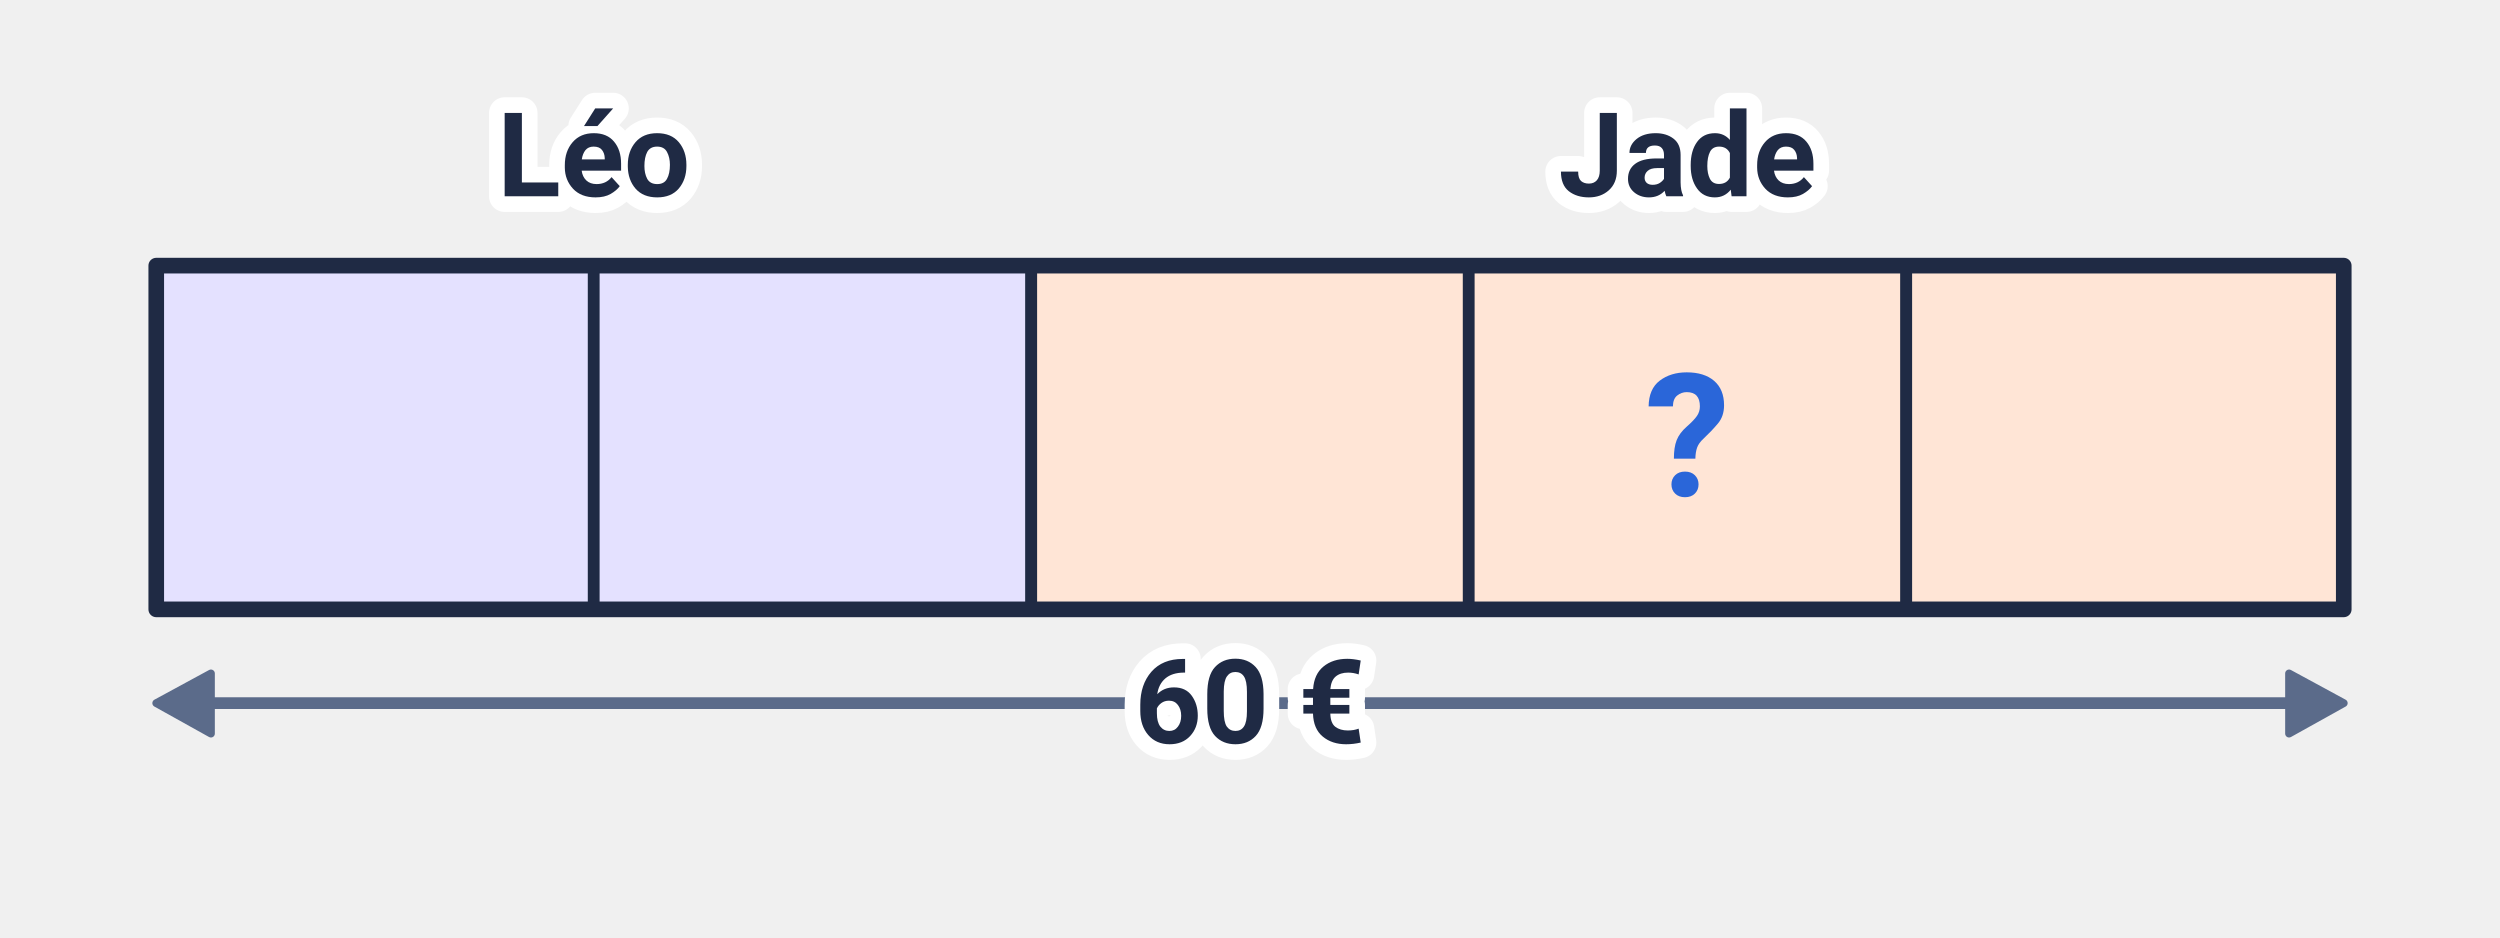
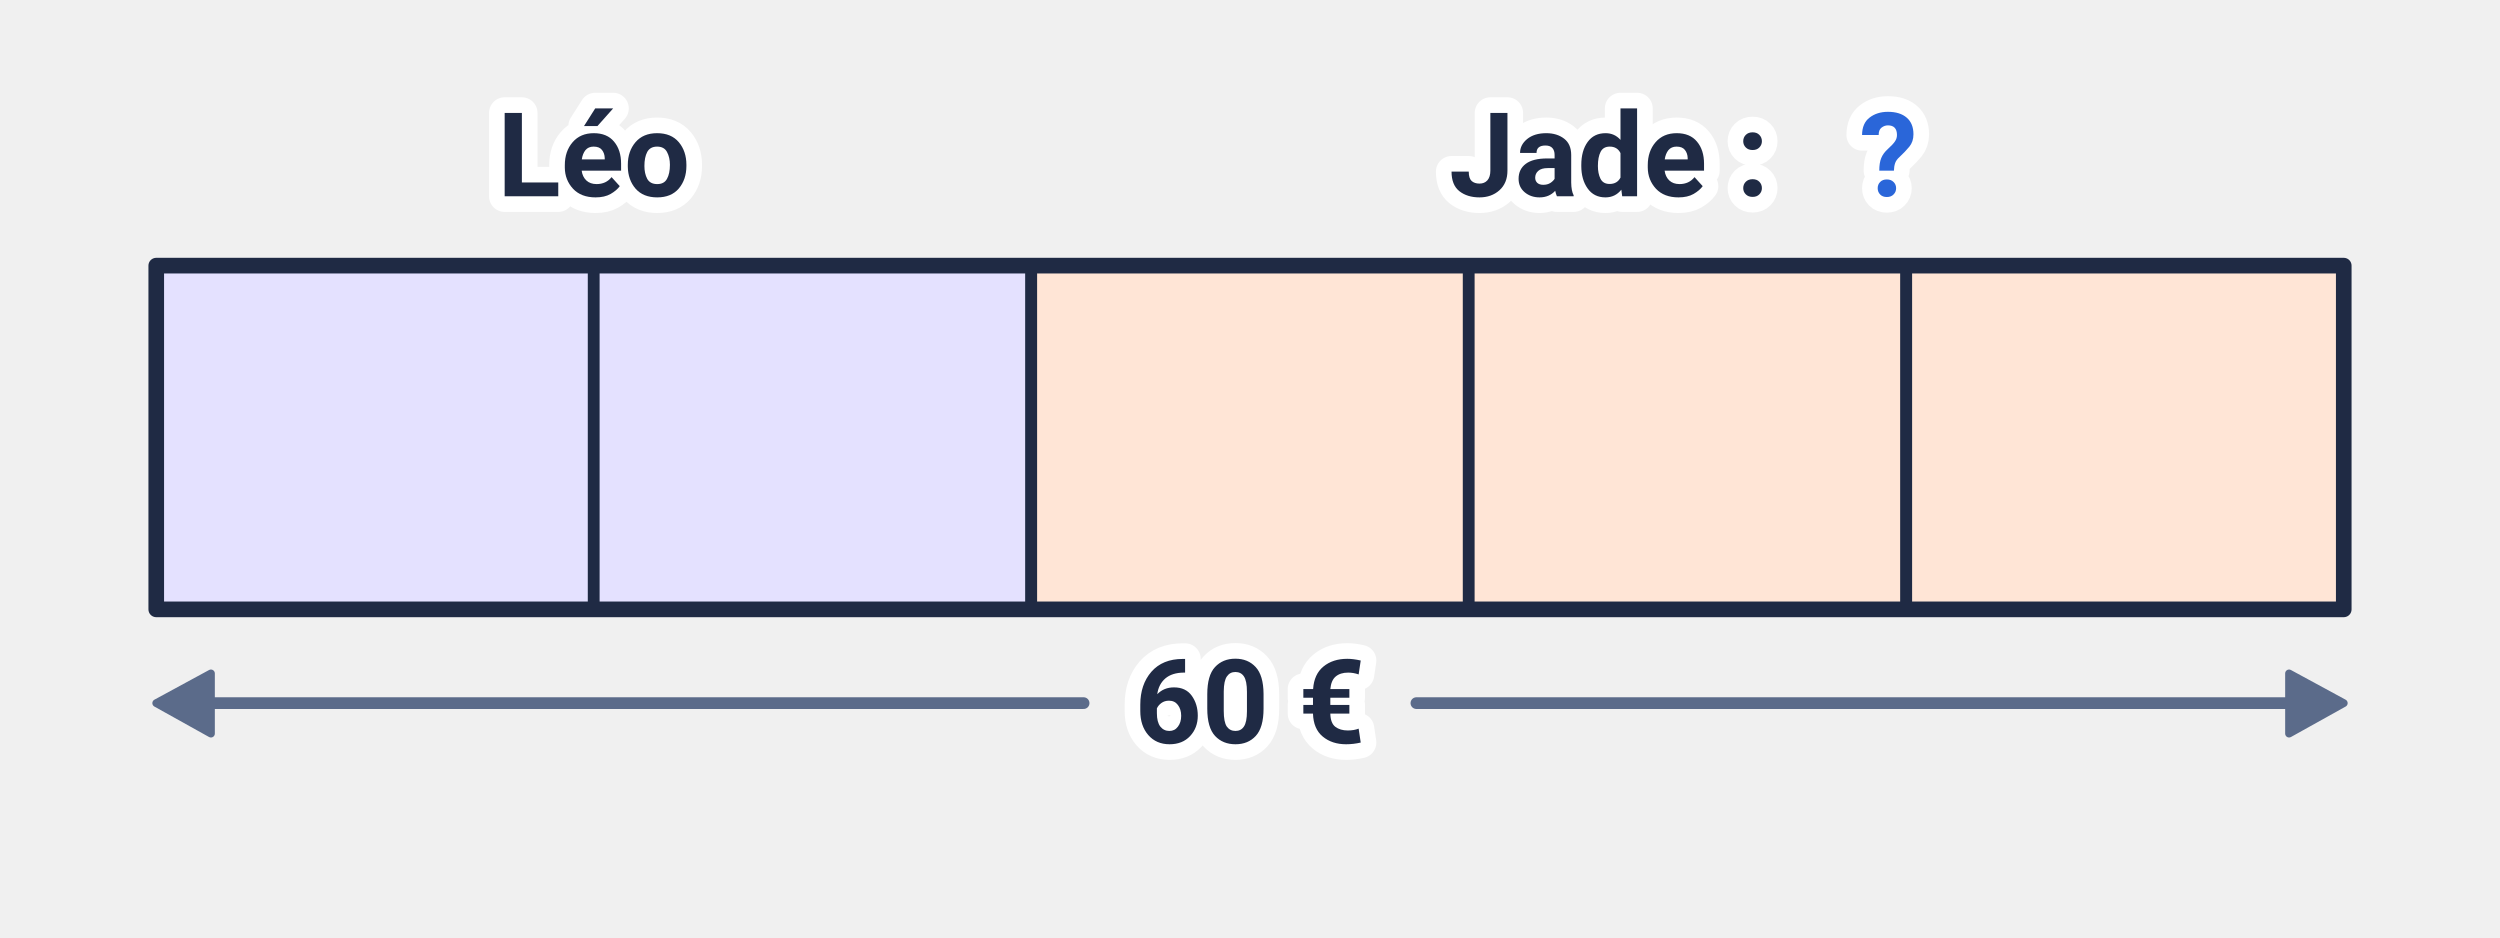
<svg xmlns="http://www.w3.org/2000/svg" width="320" height="120" viewBox="0 0 320 120" font-family="system-ui, -apple-system, 'Segoe UI', Roboto, sans-serif" stroke-linecap="round" stroke-linejoin="round">
  <rect x="20" y="34" width="56" height="44" fill="#e4e1ff" stroke="#1f2a44" stroke-width="1.5" />
  <rect x="76" y="34" width="56" height="44" fill="#e4e1ff" stroke="#1f2a44" stroke-width="1.5" />
  <text x="76" y="20" font-size="15" font-weight="700" fill="#1f2a44" text-anchor="middle" dominant-baseline="central" stroke="#ffffff" stroke-width="4" stroke-linejoin="round" paint-order="stroke">Léo</text>
  <rect x="132" y="34" width="56" height="44" fill="#ffe5d6" stroke="#1f2a44" stroke-width="1.5" />
  <rect x="188" y="34" width="56" height="44" fill="#ffe5d6" stroke="#1f2a44" stroke-width="1.5" />
  <rect x="244" y="34" width="56" height="44" fill="#ffe5d6" stroke="#1f2a44" stroke-width="1.5" />
-   <text x="216" y="20" font-size="15" font-weight="700" fill="#1f2a44" text-anchor="middle" dominant-baseline="central" stroke="#ffffff" stroke-width="4" stroke-linejoin="round" paint-order="stroke">Jade</text>
  <rect x="20" y="34" width="280" height="44" fill="none" stroke="#1f2a44" stroke-width="2" />
-   <line x1="25.6" y1="90" x2="294.4" y2="90" fill="none" stroke="#5b6b8a" stroke-width="1.5" />
+   <line x1="138.7" y1="90" x2="25.6" y2="90" fill="none" stroke="#5b6b8a" stroke-width="1.5" />
+   <polygon points="20,90 27,86.2 27,93.9" fill="#5b6b8a" stroke="#5b6b8a" stroke-width="1" />
+   <line x1="181.3" y1="90" x2="294.4" y2="90" fill="none" stroke="#5b6b8a" stroke-width="1.5" />
  <polygon points="300,90 293,93.9 293,86.2" fill="#5b6b8a" stroke="#5b6b8a" stroke-width="1" />
-   <polygon points="20,90 27,86.2 27,93.9" fill="#5b6b8a" stroke="#5b6b8a" stroke-width="1" />
  <text x="160" y="90" font-size="15" font-weight="700" fill="#1f2a44" text-anchor="middle" dominant-baseline="central" stroke="#ffffff" stroke-width="4" stroke-linejoin="round" paint-order="stroke">60 €</text>
-   <text x="216" y="56" font-size="22" font-weight="700" fill="#2a66d9" text-anchor="middle" dominant-baseline="central">?</text>
+   <text x="185.5" y="20" font-size="15" font-weight="700" fill="#1f2a44" text-anchor="start" dominant-baseline="central" stroke="#ffffff" stroke-width="4" stroke-linejoin="round" paint-order="stroke">Jade : </text>
+   <text x="238" y="20" font-size="15" font-weight="700" fill="#2a66d9" text-anchor="start" dominant-baseline="central" stroke="#ffffff" stroke-width="4" stroke-linejoin="round" paint-order="stroke">?</text>
</svg>
